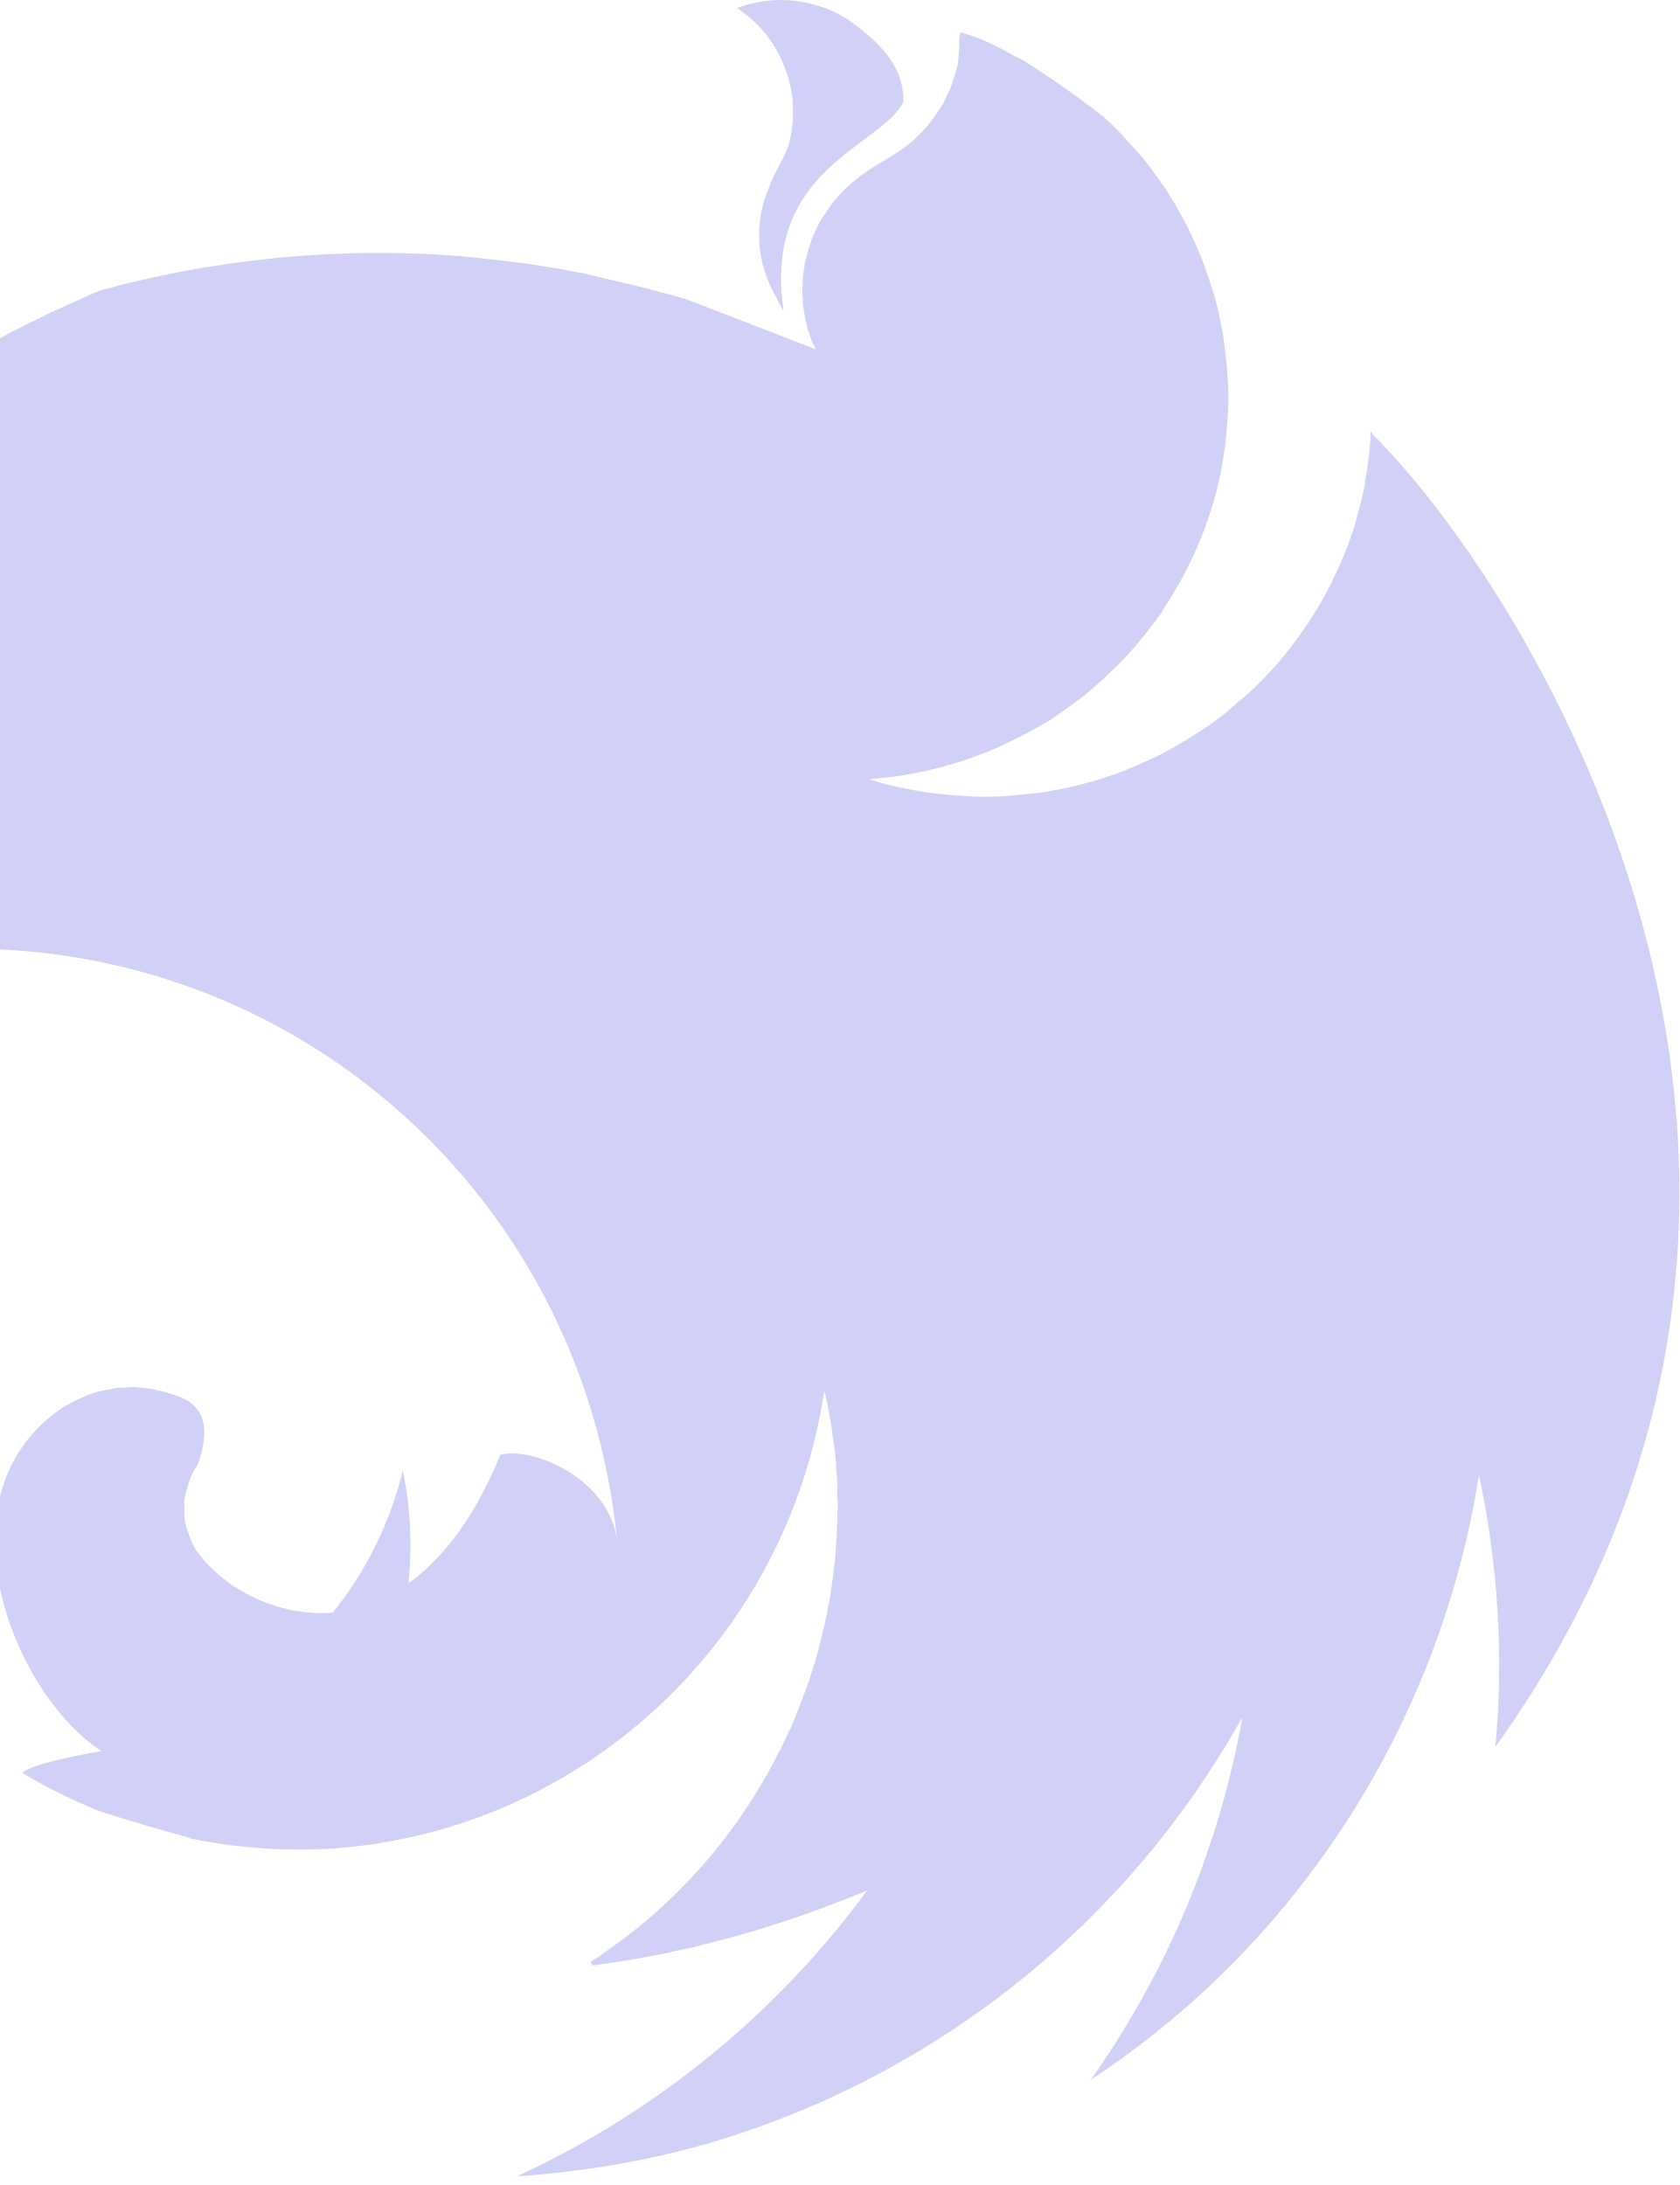
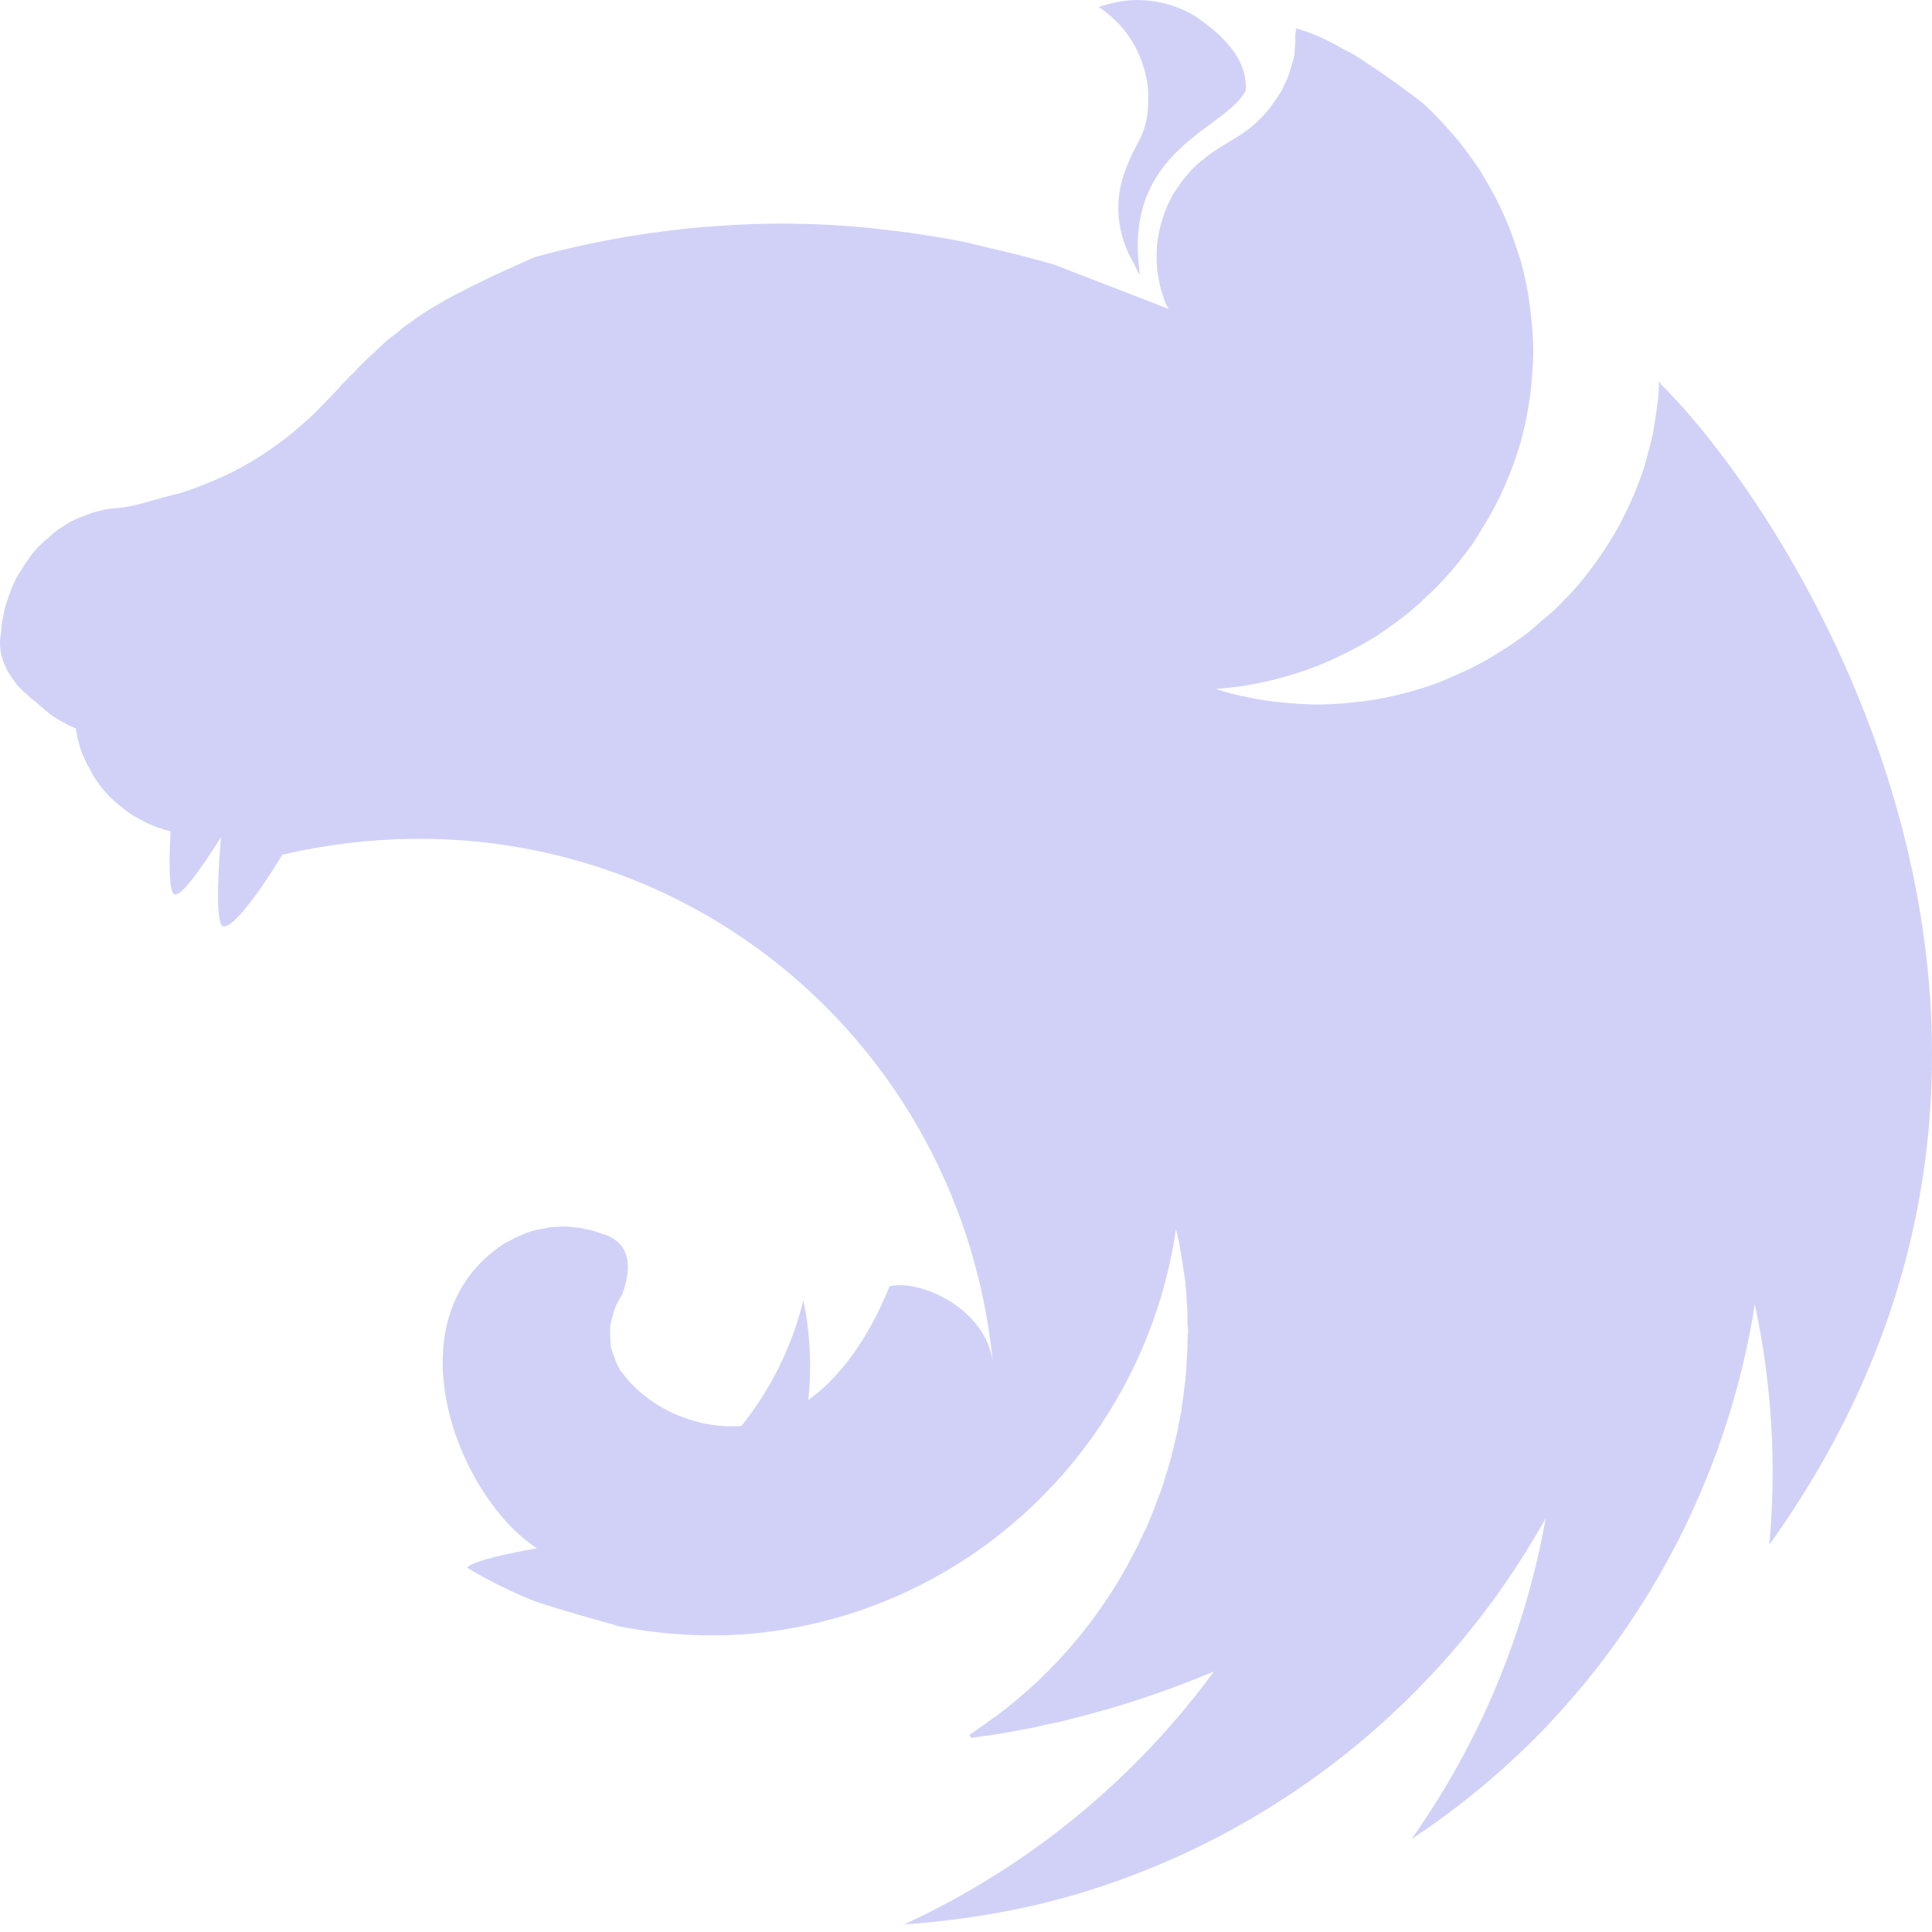
- <svg xmlns="http://www.w3.org/2000/svg" width="166" height="216" viewBox="0 0 166 216" fill="none">
-   <path d="M77.179 0C75.622 0 74.173 0.333 72.832 0.783C75.676 2.673 77.242 5.193 78.016 8.037C78.079 8.424 78.187 8.703 78.241 9.09C78.308 9.422 78.347 9.759 78.358 10.098C78.574 15.003 77.071 15.624 76.018 18.522C74.398 22.257 74.848 26.271 76.792 29.502C76.97 29.935 77.194 30.349 77.458 30.735C75.343 16.623 87.115 14.508 89.284 10.098C89.455 6.246 86.278 3.681 83.767 1.899C81.794 0.659 79.51 0.004 77.179 0.009V0ZM94.918 3.177C94.702 4.464 94.864 4.131 94.81 4.797C94.756 5.247 94.756 5.805 94.702 6.246C94.585 6.696 94.477 7.146 94.306 7.587C94.198 8.037 94.036 8.487 93.856 8.928L93.253 10.206C93.073 10.431 92.974 10.656 92.803 10.881L92.47 11.376C92.205 11.758 91.926 12.13 91.633 12.492C91.3 12.834 91.021 13.221 90.625 13.5V13.554C90.292 13.833 89.959 14.166 89.563 14.454C88.393 15.345 87.061 16.011 85.828 16.848C85.441 17.118 85.045 17.352 84.712 17.685C84.334 17.951 83.978 18.249 83.65 18.576C83.263 18.909 82.984 19.242 82.651 19.638C82.372 19.971 82.039 20.358 81.814 20.754C81.534 21.131 81.273 21.521 81.031 21.924C80.806 22.374 80.644 22.761 80.419 23.202C80.248 23.652 80.086 24.039 79.969 24.489C79.822 24.949 79.693 25.414 79.582 25.884C79.528 26.109 79.528 26.388 79.474 26.604C79.411 26.829 79.411 27.054 79.357 27.279C79.357 27.729 79.303 28.224 79.303 28.674C79.303 29.007 79.303 29.34 79.357 29.673C79.357 30.123 79.411 30.573 79.528 31.068C79.582 31.518 79.69 31.968 79.798 32.418C79.978 32.859 80.086 33.3 80.248 33.75C80.365 34.02 80.527 34.308 80.644 34.533L67.81 29.565C65.641 28.953 63.517 28.395 61.339 27.891L57.829 27.054C54.481 26.388 51.079 25.884 47.677 25.551C47.56 25.551 47.506 25.497 47.398 25.497C41.65 24.921 35.862 24.846 30.1 25.272C26.698 25.497 23.296 25.938 19.894 26.496C17.366 26.932 14.854 27.454 12.361 28.062L9.85 28.728C9.022 29.061 8.23 29.448 7.456 29.79L5.611 30.627C5.503 30.681 5.395 30.681 5.341 30.735C4.774 31.014 4.279 31.239 3.775 31.518C3.051 31.838 2.342 32.192 1.651 32.58C1.264 32.742 0.877 32.967 0.535 33.138C0.376 33.237 0.21 33.327 0.04 33.408C-0.464 33.696 -0.968 33.975 -1.418 34.254C-1.877 34.508 -2.322 34.787 -2.75 35.091C-3.146 35.361 -3.533 35.586 -3.866 35.865C-3.92 35.928 -3.983 35.928 -4.037 35.982C-4.37 36.207 -4.757 36.486 -5.099 36.765L-5.207 36.873L-6.044 37.539C-6.152 37.602 -6.269 37.71 -6.377 37.764C-6.656 37.989 -6.935 38.268 -7.214 38.484C-7.268 38.601 -7.385 38.664 -7.439 38.709C-7.772 39.051 -8.105 39.33 -8.438 39.663C-8.501 39.663 -8.501 39.717 -8.555 39.771C-8.902 40.074 -9.235 40.392 -9.554 40.725C-9.617 40.779 -9.617 40.833 -9.671 40.833C-9.964 41.12 -10.243 41.42 -10.508 41.733C-10.616 41.841 -10.778 41.949 -10.895 42.057C-11.194 42.411 -11.512 42.747 -11.849 43.065C-11.903 43.173 -12.011 43.236 -12.065 43.335C-12.515 43.785 -12.902 44.235 -13.352 44.685L-13.514 44.847C-14.414 45.801 -15.359 46.746 -16.367 47.583C-17.366 48.483 -18.428 49.311 -19.49 50.04C-21.622 51.563 -23.923 52.834 -26.348 53.829C-27.518 54.333 -28.751 54.783 -29.975 55.17C-32.315 55.674 -34.718 56.619 -36.779 56.79C-37.229 56.79 -37.724 56.898 -38.174 56.952L-39.569 57.285L-40.91 57.789C-41.36 57.96 -41.801 58.185 -42.242 58.401C-42.638 58.68 -43.079 58.905 -43.475 59.184C-43.872 59.471 -44.245 59.791 -44.591 60.138C-44.978 60.408 -45.374 60.804 -45.707 61.137C-46.04 61.524 -46.373 61.857 -46.652 62.253C-46.931 62.703 -47.264 63.09 -47.489 63.54C-47.782 63.945 -48.044 64.373 -48.272 64.818C-48.497 65.322 -48.722 65.772 -48.884 66.267C-49.055 66.717 -49.217 67.221 -49.388 67.716C-49.496 68.166 -49.613 68.616 -49.658 69.066C-49.658 69.111 -49.721 69.174 -49.721 69.228C-49.829 69.732 -49.829 70.398 -49.892 70.731C-49.946 71.127 -50 71.451 -50 71.847C-50.01 72.818 -49.781 73.776 -49.334 74.637V74.691C-49.163 75.024 -48.938 75.366 -48.713 75.699C-48.497 76.032 -48.263 76.365 -47.993 76.698C-47.714 76.977 -47.381 77.319 -47.039 77.598C-46.714 77.924 -46.361 78.222 -45.986 78.489C-44.645 79.659 -44.312 80.046 -42.584 80.937C-42.305 81.108 -42.026 81.216 -41.684 81.387C-41.63 81.387 -41.576 81.441 -41.522 81.441C-41.522 81.558 -41.522 81.612 -41.468 81.72C-41.337 82.64 -41.096 83.54 -40.748 84.402C-40.568 84.735 -40.46 85.068 -40.298 85.401C-40.235 85.518 -40.181 85.626 -40.118 85.68C-39.902 86.13 -39.677 86.517 -39.461 86.913L-38.624 88.083C-38.345 88.416 -38.003 88.803 -37.67 89.145C-37.337 89.478 -37.004 89.757 -36.608 90.09C-36.608 90.09 -36.554 90.144 -36.5 90.144C-36.167 90.423 -35.834 90.702 -35.492 90.927C-35.104 91.199 -34.694 91.44 -34.268 91.647C-33.881 91.872 -33.431 92.097 -32.99 92.268C-32.63 92.43 -32.257 92.56 -31.874 92.655C-31.811 92.709 -31.757 92.709 -31.649 92.763C-31.424 92.826 -31.145 92.88 -30.929 92.934C-31.091 95.949 -31.145 98.784 -30.695 99.792C-30.2 100.908 -27.743 97.506 -25.295 93.6C-25.619 97.452 -25.844 101.97 -25.295 103.311C-24.674 104.706 -21.335 100.35 -18.428 95.553C21.127 86.409 57.217 113.733 61.006 152.343C60.286 146.313 52.861 142.974 49.459 143.811C47.785 147.933 44.941 153.234 40.369 156.528C40.756 152.838 40.594 149.058 39.811 145.368C38.562 150.504 36.199 155.304 32.89 159.426C27.598 159.813 22.297 157.248 19.507 153.396C19.282 153.234 19.228 152.901 19.057 152.676C18.895 152.289 18.724 151.893 18.607 151.506C18.445 151.132 18.334 150.739 18.274 150.336C18.22 149.94 18.22 149.553 18.22 149.103V148.266C18.287 147.87 18.38 147.479 18.499 147.096C18.616 146.709 18.724 146.322 18.895 145.926C19.111 145.539 19.282 145.143 19.561 144.756C20.506 142.074 20.506 139.896 18.778 138.618C18.443 138.399 18.087 138.212 17.716 138.06C17.5 138.006 17.221 137.898 16.996 137.835L16.546 137.673C16.164 137.549 15.773 137.456 15.376 137.394C14.996 137.283 14.602 137.225 14.206 137.223C13.801 137.159 13.392 137.123 12.982 137.115C12.703 137.115 12.424 137.169 12.145 137.169C11.728 137.167 11.313 137.224 10.912 137.34C10.525 137.394 10.138 137.448 9.742 137.556C9.344 137.663 8.953 137.795 8.572 137.952C8.185 138.114 7.852 138.285 7.456 138.456C7.123 138.618 6.79 138.843 6.394 139.014C-6.602 147.492 1.156 167.346 10.021 173.097C6.673 173.709 3.271 174.429 2.326 175.158L2.209 175.266C4.612 176.715 7.123 177.948 9.742 179.01C13.315 180.18 17.104 181.233 18.778 181.683V181.737C23.4 182.686 28.126 183.025 32.836 182.745C57.55 181.017 77.8 162.216 81.481 137.448L81.814 138.897C81.985 139.905 82.201 140.967 82.318 142.02V142.074C82.426 142.578 82.48 143.082 82.543 143.532V143.748C82.597 144.252 82.651 144.756 82.651 145.206C82.705 145.818 82.759 146.43 82.759 147.042V147.942C82.759 148.212 82.822 148.545 82.822 148.824C82.822 149.166 82.759 149.499 82.759 149.832V150.615C82.759 151.002 82.705 151.335 82.705 151.731C82.705 151.956 82.705 152.181 82.651 152.451C82.651 152.847 82.597 153.234 82.597 153.684C82.543 153.846 82.543 154.017 82.543 154.179L82.363 155.466C82.363 155.637 82.363 155.799 82.318 155.97C82.255 156.528 82.147 157.032 82.093 157.59V157.698L81.76 159.264V159.426L81.427 160.929C81.427 160.992 81.364 161.109 81.364 161.154C81.262 161.664 81.132 162.169 80.977 162.666V162.828C80.806 163.386 80.644 163.89 80.527 164.394C80.473 164.448 80.473 164.502 80.473 164.502L79.969 166.176C79.753 166.734 79.582 167.238 79.357 167.796C79.132 168.354 78.97 168.912 78.745 169.416C78.52 169.974 78.295 170.469 78.079 171.036H78.016C77.8 171.531 77.566 172.089 77.296 172.593C77.249 172.726 77.192 172.856 77.125 172.98C77.071 173.034 77.071 173.097 77.017 173.151C73.328 180.537 67.958 186.955 61.339 191.889C60.889 192.168 60.448 192.51 59.998 192.843C59.89 192.951 59.728 193.005 59.611 193.113C59.212 193.408 58.804 193.69 58.387 193.959L58.549 194.292H58.612L60.952 193.959H61.006C62.455 193.734 63.904 193.455 65.353 193.176C65.749 193.122 66.19 193.005 66.586 192.897L67.369 192.726C67.756 192.672 68.143 192.564 68.539 192.51C68.872 192.393 69.205 192.33 69.538 192.231C75.118 190.881 80.527 189.045 85.72 186.876C76.755 199.087 64.831 208.818 51.07 215.154C57.496 214.704 63.904 213.651 70.096 211.86C92.508 205.271 111.437 190.146 122.809 169.74C120.512 182.657 115.389 194.907 107.806 205.614C113.213 202.048 118.208 197.895 122.701 193.23C135.188 180.194 143.385 163.649 146.191 145.818C148.081 154.638 148.639 163.728 147.811 172.701C188.077 116.532 151.15 58.293 135.697 42.957C135.643 42.84 135.589 42.786 135.589 42.678C135.535 42.732 135.535 42.732 135.535 42.786C135.535 42.732 135.535 42.732 135.472 42.678C135.472 43.344 135.418 44.01 135.364 44.685C135.21 45.934 135.024 47.18 134.806 48.42C134.536 49.644 134.194 50.877 133.861 52.11C133.465 53.28 133.024 54.504 132.511 55.674C132.001 56.83 131.446 57.964 130.846 59.076C129.601 61.263 128.164 63.335 126.553 65.268C125.716 66.267 124.825 67.158 123.925 68.058C123.399 68.539 122.859 69.004 122.305 69.453L121.027 70.569C120.031 71.355 118.989 72.079 117.904 72.738C116.838 73.425 115.739 74.058 114.61 74.637C113.44 75.195 112.27 75.699 111.1 76.203C108.717 77.109 106.252 77.781 103.738 78.21C102.451 78.435 101.173 78.543 99.94 78.66C99.051 78.723 98.159 78.759 97.267 78.768C95.999 78.751 94.731 78.675 93.469 78.543C92.195 78.443 90.929 78.257 89.68 77.985C88.415 77.755 87.167 77.44 85.945 77.04H85.882C87.115 76.923 88.339 76.815 89.572 76.59C92.084 76.155 94.549 75.483 96.934 74.583C98.158 74.133 99.328 73.575 100.444 73.017C101.614 72.459 102.676 71.847 103.792 71.181C104.854 70.461 105.907 69.732 106.915 68.949C107.923 68.166 108.868 67.329 109.759 66.438C110.704 65.601 111.541 64.656 112.378 63.702C113.215 62.703 113.998 61.695 114.718 60.696C114.835 60.525 114.952 60.3 115.06 60.138C115.618 59.238 116.176 58.347 116.68 57.456C117.91 55.236 118.917 52.9 119.686 50.481C120.082 49.311 120.361 48.087 120.64 46.854C120.865 45.576 121.09 44.352 121.198 43.119C121.306 41.841 121.423 40.554 121.423 39.33C121.423 38.43 121.36 37.539 121.306 36.648C121.195 35.399 121.045 34.153 120.856 32.913C120.639 31.656 120.363 30.409 120.028 29.178C119.632 28.008 119.245 26.775 118.795 25.605C118.345 24.435 117.796 23.265 117.238 22.149C116.617 21.033 116.005 19.917 115.339 18.855C114.627 17.812 113.883 16.792 113.107 15.795C112.27 14.841 111.433 13.887 110.542 12.942C110.073 12.463 109.59 11.998 109.093 11.547C106.573 9.594 103.963 7.758 101.335 6.084C100.975 5.876 100.602 5.689 100.219 5.526C98.565 4.513 96.782 3.717 94.918 3.177Z" fill="#D1D1F8" />
+ <svg xmlns="http://www.w3.org/2000/svg" width="216" height="216" viewBox="0 0 216 216" fill="none">
+   <path d="M127.179 0C125.622 0 124.173 0.333 122.832 0.783C125.676 2.673 127.242 5.193 128.016 8.037C128.079 8.424 128.187 8.703 128.241 9.09C128.308 9.422 128.347 9.759 128.358 10.098C128.574 15.003 127.071 15.624 126.018 18.522C124.398 22.257 124.848 26.271 126.792 29.502C126.97 29.935 127.194 30.349 127.458 30.735C125.343 16.623 137.115 14.508 139.284 10.098C139.455 6.246 136.278 3.681 133.767 1.899C131.794 0.659 129.51 0.004 127.179 0.009V0ZM144.918 3.177C144.702 4.464 144.864 4.131 144.81 4.797C144.756 5.247 144.756 5.805 144.702 6.246C144.585 6.696 144.477 7.146 144.306 7.587C144.198 8.037 144.036 8.487 143.856 8.928L143.253 10.206C143.073 10.431 142.974 10.656 142.803 10.881L142.47 11.376C142.205 11.758 141.926 12.13 141.633 12.492C141.3 12.834 141.021 13.221 140.625 13.5V13.554C140.292 13.833 139.959 14.166 139.563 14.454C138.393 15.345 137.061 16.011 135.828 16.848C135.441 17.118 135.045 17.352 134.712 17.685C134.334 17.951 133.978 18.249 133.65 18.576C133.263 18.909 132.984 19.242 132.651 19.638C132.372 19.971 132.039 20.358 131.814 20.754C131.534 21.131 131.273 21.521 131.031 21.924C130.806 22.374 130.644 22.761 130.419 23.202C130.248 23.652 130.086 24.039 129.969 24.489C129.822 24.949 129.693 25.414 129.582 25.884C129.528 26.109 129.528 26.388 129.474 26.604C129.411 26.829 129.411 27.054 129.357 27.279C129.357 27.729 129.303 28.224 129.303 28.674C129.303 29.007 129.303 29.34 129.357 29.673C129.357 30.123 129.411 30.573 129.528 31.068C129.582 31.518 129.69 31.968 129.798 32.418C129.978 32.859 130.086 33.3 130.248 33.75C130.365 34.02 130.527 34.308 130.644 34.533L117.81 29.565C115.641 28.953 113.517 28.395 111.339 27.891L107.829 27.054C104.481 26.388 101.079 25.884 97.677 25.551C97.56 25.551 97.506 25.497 97.398 25.497C91.65 24.921 85.862 24.846 80.1 25.272C76.698 25.497 73.296 25.938 69.894 26.496C67.366 26.932 64.854 27.454 62.361 28.062L59.85 28.728C59.022 29.061 58.23 29.448 57.456 29.79L55.611 30.627C55.503 30.681 55.395 30.681 55.341 30.735C54.774 31.014 54.279 31.239 53.775 31.518C53.051 31.838 52.342 32.192 51.651 32.58C51.264 32.742 50.877 32.967 50.535 33.138C50.376 33.237 50.21 33.327 50.04 33.408C49.536 33.696 49.032 33.975 48.582 34.254C48.123 34.508 47.678 34.787 47.25 35.091C46.854 35.361 46.467 35.586 46.134 35.865C46.08 35.928 46.017 35.928 45.963 35.982C45.63 36.207 45.243 36.486 44.901 36.765L44.793 36.873L43.956 37.539C43.848 37.602 43.731 37.71 43.623 37.764C43.344 37.989 43.065 38.268 42.786 38.484C42.732 38.601 42.615 38.664 42.561 38.709C42.228 39.051 41.895 39.33 41.562 39.663C41.499 39.663 41.499 39.717 41.445 39.771C41.099 40.074 40.765 40.392 40.446 40.725C40.383 40.779 40.383 40.833 40.329 40.833C40.036 41.12 39.757 41.42 39.492 41.733C39.384 41.841 39.222 41.949 39.105 42.057C38.806 42.411 38.488 42.747 38.151 43.065C38.097 43.173 37.989 43.236 37.935 43.335C37.485 43.785 37.098 44.235 36.648 44.685L36.486 44.847C35.586 45.801 34.641 46.746 33.633 47.583C32.634 48.483 31.572 49.311 30.51 50.04C28.378 51.563 26.077 52.834 23.652 53.829C22.482 54.333 21.249 54.783 20.025 55.17C17.685 55.674 15.282 56.619 13.221 56.79C12.771 56.79 12.276 56.898 11.826 56.952L10.431 57.285L9.09 57.789C8.64 57.96 8.199 58.185 7.758 58.401C7.362 58.68 6.921 58.905 6.525 59.184C6.128 59.471 5.755 59.791 5.409 60.138C5.022 60.408 4.626 60.804 4.293 61.137C3.96 61.524 3.627 61.857 3.348 62.253C3.069 62.703 2.736 63.09 2.511 63.54C2.218 63.945 1.956 64.373 1.728 64.818C1.503 65.322 1.278 65.772 1.116 66.267C0.945 66.717 0.783 67.221 0.612 67.716C0.504 68.166 0.387 68.616 0.342 69.066C0.342 69.111 0.279 69.174 0.279 69.228C0.171 69.732 0.171 70.398 0.108 70.731C0.054 71.127 0 71.451 0 71.847C-0.01 72.818 0.219 73.776 0.666 74.637V74.691C0.837 75.024 1.062 75.366 1.287 75.699C1.503 76.032 1.737 76.365 2.007 76.698C2.286 76.977 2.619 77.319 2.961 77.598C3.287 77.924 3.639 78.222 4.014 78.489C5.355 79.659 5.688 80.046 7.416 80.937C7.695 81.108 7.974 81.216 8.316 81.387C8.37 81.387 8.424 81.441 8.478 81.441C8.478 81.558 8.478 81.612 8.532 81.72C8.663 82.64 8.904 83.54 9.252 84.402C9.432 84.735 9.54 85.068 9.702 85.401C9.765 85.518 9.819 85.626 9.882 85.68C10.098 86.13 10.323 86.517 10.539 86.913L11.376 88.083C11.655 88.416 11.997 88.803 12.33 89.145C12.663 89.478 12.996 89.757 13.392 90.09C13.392 90.09 13.446 90.144 13.5 90.144C13.833 90.423 14.166 90.702 14.508 90.927C14.896 91.199 15.306 91.44 15.732 91.647C16.119 91.872 16.569 92.097 17.01 92.268C17.37 92.43 17.744 92.56 18.126 92.655C18.189 92.709 18.243 92.709 18.351 92.763C18.576 92.826 18.855 92.88 19.071 92.934C18.909 95.949 18.855 98.784 19.305 99.792C19.8 100.908 22.257 97.506 24.705 93.6C24.381 97.452 24.156 101.97 24.705 103.311C25.326 104.706 28.665 100.35 31.572 95.553C71.127 86.409 107.217 113.733 111.006 152.343C110.286 146.313 102.861 142.974 99.459 143.811C97.785 147.933 94.941 153.234 90.369 156.528C90.756 152.838 90.594 149.058 89.811 145.368C88.562 150.504 86.199 155.304 82.89 159.426C77.598 159.813 72.297 157.248 69.507 153.396C69.282 153.234 69.228 152.901 69.057 152.676C68.895 152.289 68.724 151.893 68.607 151.506C68.445 151.132 68.334 150.739 68.274 150.336C68.22 149.94 68.22 149.553 68.22 149.103V148.266C68.287 147.87 68.38 147.479 68.499 147.096C68.616 146.709 68.724 146.322 68.895 145.926C69.111 145.539 69.282 145.143 69.561 144.756C70.506 142.074 70.506 139.896 68.778 138.618C68.443 138.399 68.087 138.212 67.716 138.06C67.5 138.006 67.221 137.898 66.996 137.835L66.546 137.673C66.164 137.549 65.773 137.456 65.376 137.394C64.996 137.283 64.602 137.225 64.206 137.223C63.801 137.159 63.392 137.123 62.982 137.115C62.703 137.115 62.424 137.169 62.145 137.169C61.728 137.167 61.313 137.224 60.912 137.34C60.525 137.394 60.138 137.448 59.742 137.556C59.344 137.663 58.953 137.795 58.572 137.952C58.185 138.114 57.852 138.285 57.456 138.456C57.123 138.618 56.79 138.843 56.394 139.014C43.398 147.492 51.156 167.346 60.021 173.097C56.673 173.709 53.271 174.429 52.326 175.158L52.209 175.266C54.612 176.715 57.123 177.948 59.742 179.01C63.315 180.18 67.104 181.233 68.778 181.683V181.737C73.4 182.686 78.126 183.025 82.836 182.745C107.55 181.017 127.8 162.216 131.481 137.448L131.814 138.897C131.985 139.905 132.201 140.967 132.318 142.02V142.074C132.426 142.578 132.48 143.082 132.543 143.532V143.748C132.597 144.252 132.651 144.756 132.651 145.206C132.705 145.818 132.759 146.43 132.759 147.042V147.942C132.759 148.212 132.822 148.545 132.822 148.824C132.822 149.166 132.759 149.499 132.759 149.832V150.615C132.759 151.002 132.705 151.335 132.705 151.731C132.705 151.956 132.705 152.181 132.651 152.451C132.651 152.847 132.597 153.234 132.597 153.684C132.543 153.846 132.543 154.017 132.543 154.179L132.363 155.466C132.363 155.637 132.363 155.799 132.318 155.97C132.255 156.528 132.147 157.032 132.093 157.59V157.698L131.76 159.264V159.426L131.427 160.929C131.427 160.992 131.364 161.109 131.364 161.154C131.262 161.664 131.133 162.169 130.977 162.666V162.828C130.806 163.386 130.644 163.89 130.527 164.394C130.473 164.448 130.473 164.502 130.473 164.502L129.969 166.176C129.753 166.734 129.582 167.238 129.357 167.796C129.132 168.354 128.97 168.912 128.745 169.416C128.52 169.974 128.295 170.469 128.079 171.036H128.016C127.8 171.531 127.566 172.089 127.296 172.593C127.249 172.726 127.192 172.856 127.125 172.98C127.071 173.034 127.071 173.097 127.017 173.151C123.328 180.537 117.958 186.955 111.339 191.889C110.889 192.168 110.448 192.51 109.998 192.843C109.89 192.951 109.728 193.005 109.611 193.113C109.212 193.408 108.804 193.69 108.387 193.959L108.549 194.292H108.612L110.952 193.959H111.006C112.455 193.734 113.904 193.455 115.353 193.176C115.749 193.122 116.19 193.005 116.586 192.897L117.369 192.726C117.756 192.672 118.143 192.564 118.539 192.51C118.872 192.393 119.205 192.33 119.538 192.231C125.118 190.881 130.527 189.045 135.72 186.876C126.755 199.087 114.831 208.818 101.07 215.154C107.496 214.704 113.904 213.651 120.096 211.86C142.508 205.271 161.437 190.146 172.809 169.74C170.512 182.657 165.389 194.907 157.806 205.614C163.213 202.048 168.208 197.895 172.701 193.23C185.188 180.194 193.385 163.649 196.191 145.818C198.081 154.638 198.639 163.728 197.811 172.701C238.077 116.532 201.15 58.293 185.697 42.957C185.643 42.84 185.589 42.786 185.589 42.678C185.535 42.732 185.535 42.732 185.535 42.786C185.535 42.732 185.535 42.732 185.472 42.678C185.472 43.344 185.418 44.01 185.364 44.685C185.21 45.934 185.024 47.18 184.806 48.42C184.536 49.644 184.194 50.877 183.861 52.11C183.465 53.28 183.024 54.504 182.511 55.674C182.001 56.83 181.446 57.964 180.846 59.076C179.601 61.263 178.164 63.335 176.553 65.268C175.716 66.267 174.825 67.158 173.925 68.058C173.399 68.539 172.859 69.004 172.305 69.453L171.027 70.569C170.031 71.355 168.989 72.079 167.904 72.738C166.838 73.425 165.739 74.058 164.61 74.637C163.44 75.195 162.27 75.699 161.1 76.203C158.717 77.109 156.252 77.781 153.738 78.21C152.451 78.435 151.173 78.543 149.94 78.66C149.051 78.723 148.159 78.759 147.267 78.768C145.999 78.751 144.731 78.675 143.469 78.543C142.195 78.443 140.929 78.257 139.68 77.985C138.415 77.755 137.167 77.44 135.945 77.04H135.882C137.115 76.923 138.339 76.815 139.572 76.59C142.084 76.155 144.549 75.483 146.934 74.583C148.158 74.133 149.328 73.575 150.444 73.017C151.614 72.459 152.676 71.847 153.792 71.181C154.854 70.461 155.907 69.732 156.915 68.949C157.923 68.166 158.868 67.329 159.759 66.438C160.704 65.601 161.541 64.656 162.378 63.702C163.215 62.703 163.998 61.695 164.718 60.696C164.835 60.525 164.952 60.3 165.06 60.138C165.618 59.238 166.176 58.347 166.68 57.456C167.91 55.236 168.917 52.9 169.686 50.481C170.082 49.311 170.361 48.087 170.64 46.854C170.865 45.576 171.09 44.352 171.198 43.119C171.306 41.841 171.423 40.554 171.423 39.33C171.423 38.43 171.36 37.539 171.306 36.648C171.195 35.399 171.045 34.153 170.856 32.913C170.639 31.656 170.363 30.409 170.028 29.178C169.632 28.008 169.245 26.775 168.795 25.605C168.345 24.435 167.796 23.265 167.238 22.149C166.617 21.033 166.005 19.917 165.339 18.855C164.627 17.812 163.883 16.792 163.107 15.795C162.27 14.841 161.433 13.887 160.542 12.942C160.073 12.463 159.59 11.998 159.093 11.547C156.573 9.594 153.963 7.758 151.335 6.084C150.975 5.876 150.602 5.689 150.219 5.526C148.565 4.513 146.782 3.717 144.918 3.177Z" fill="#D1D1F8" />
</svg>
